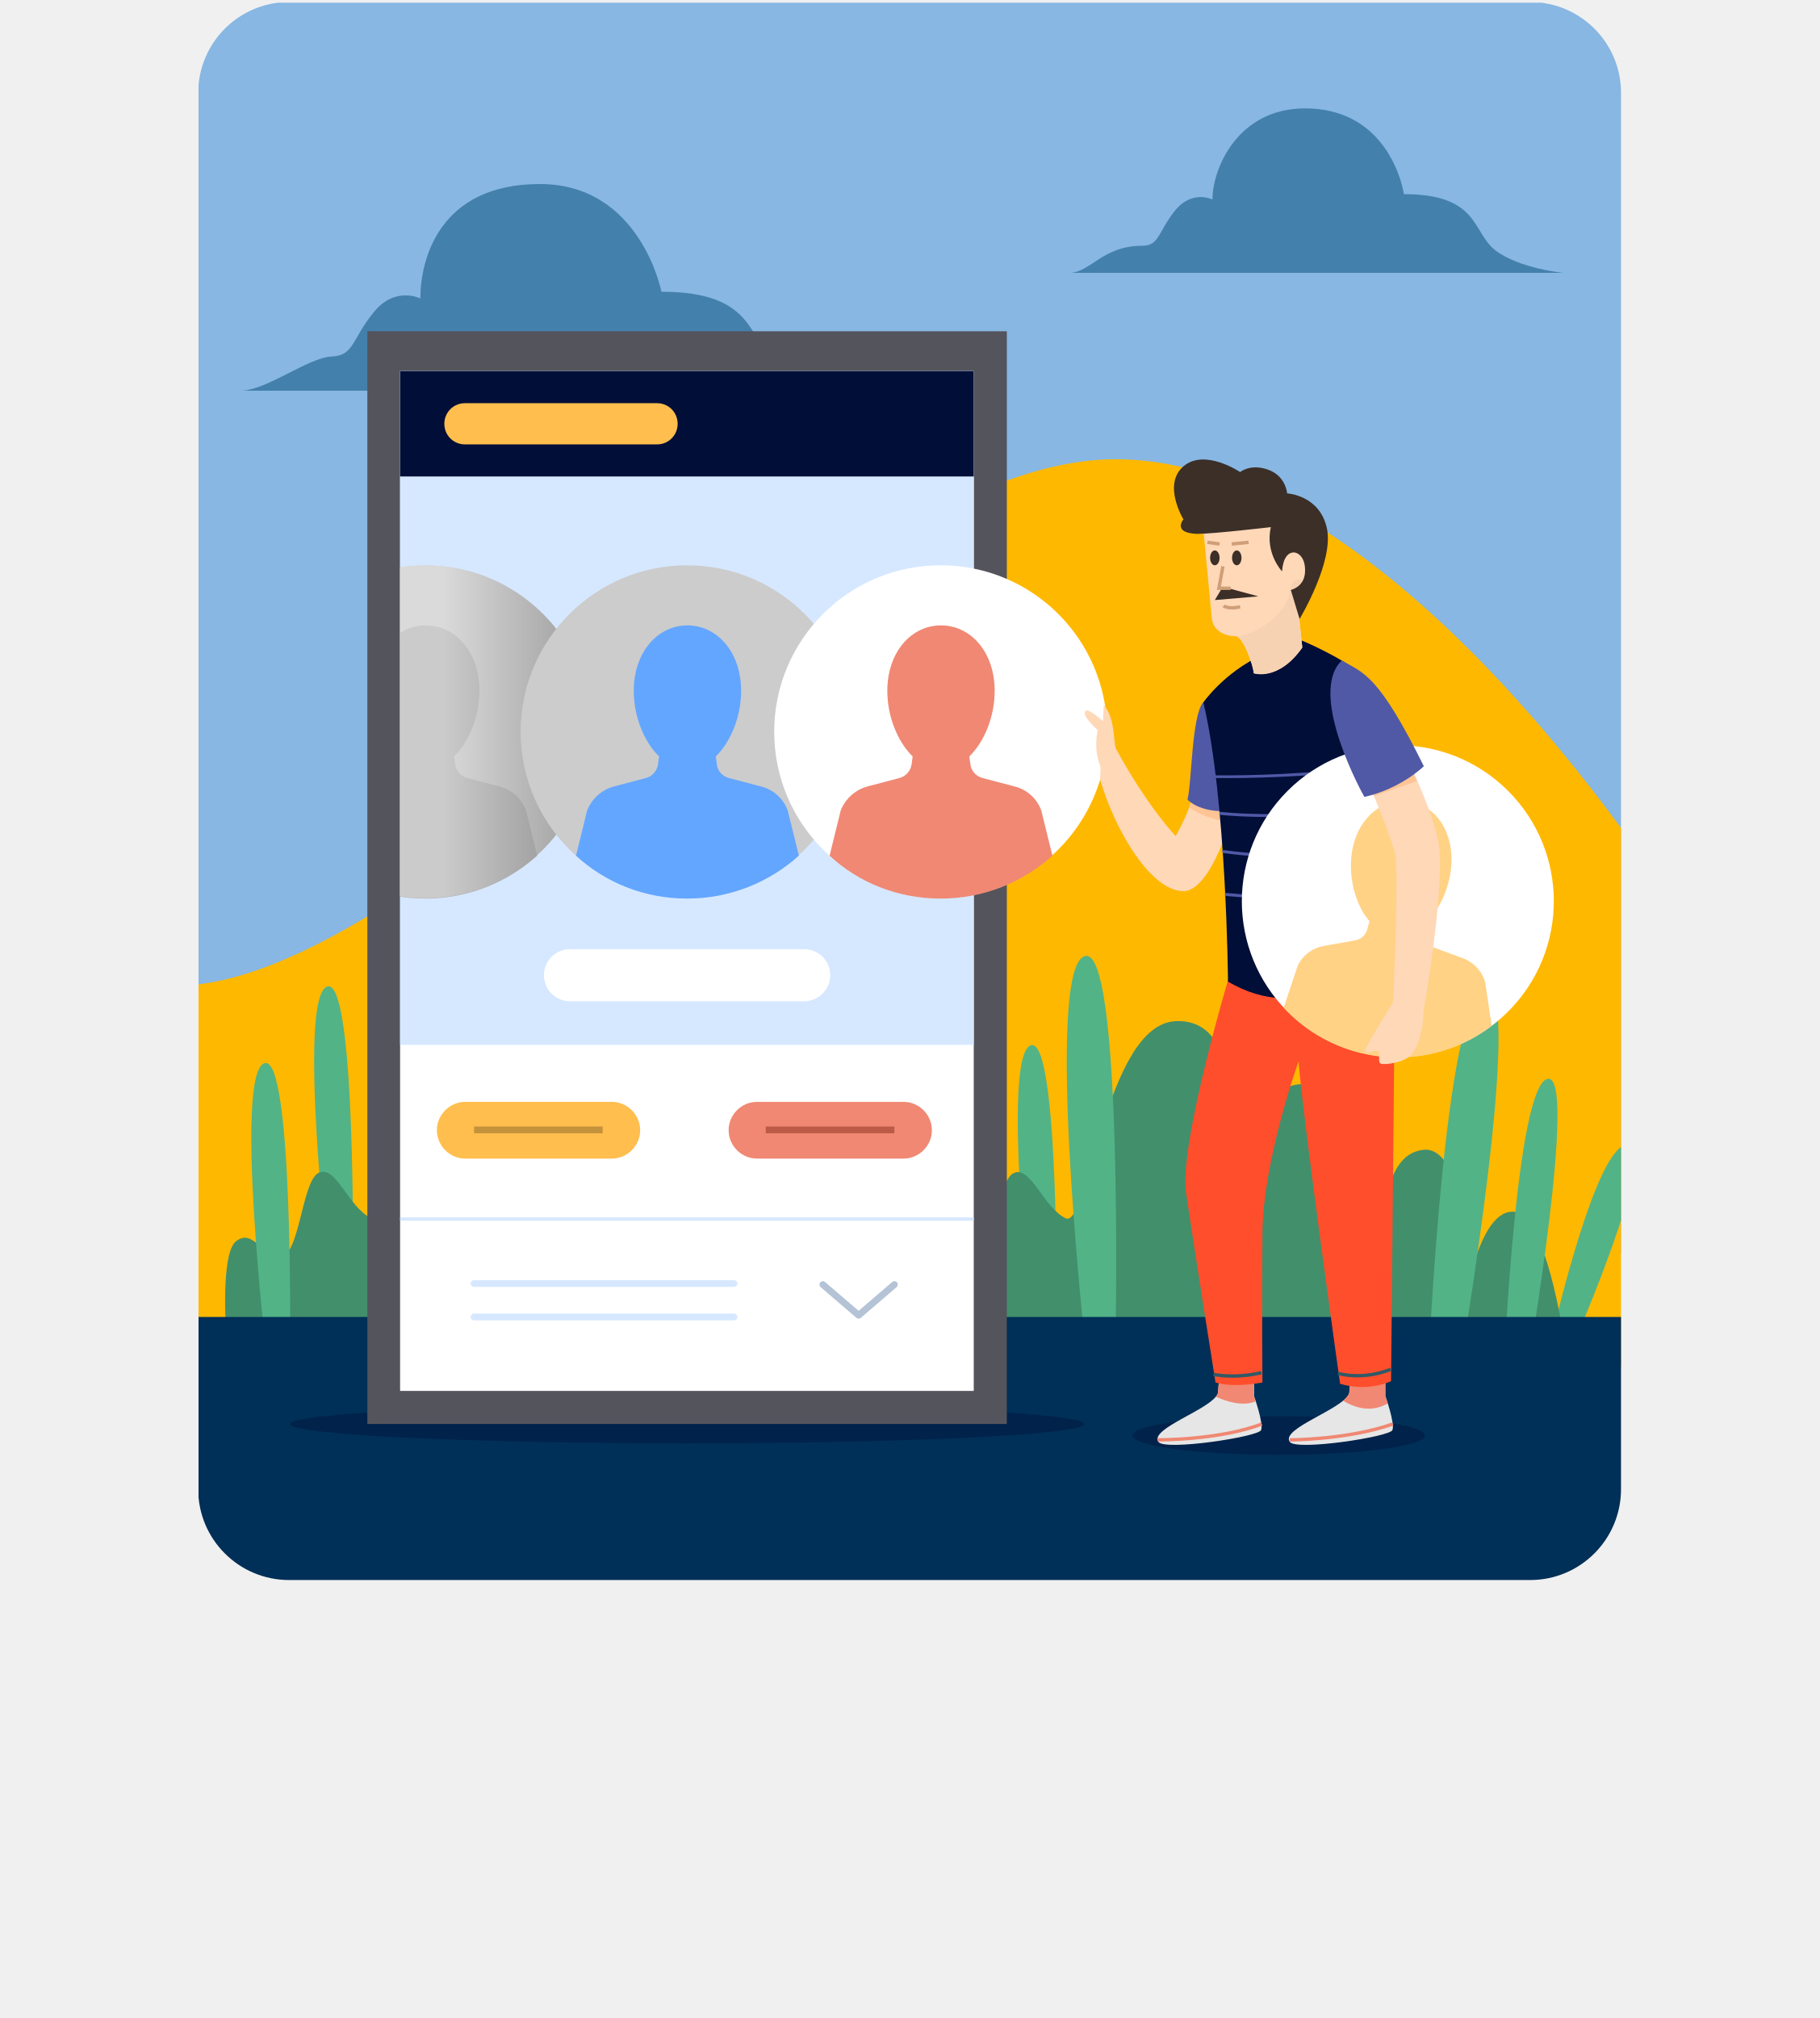
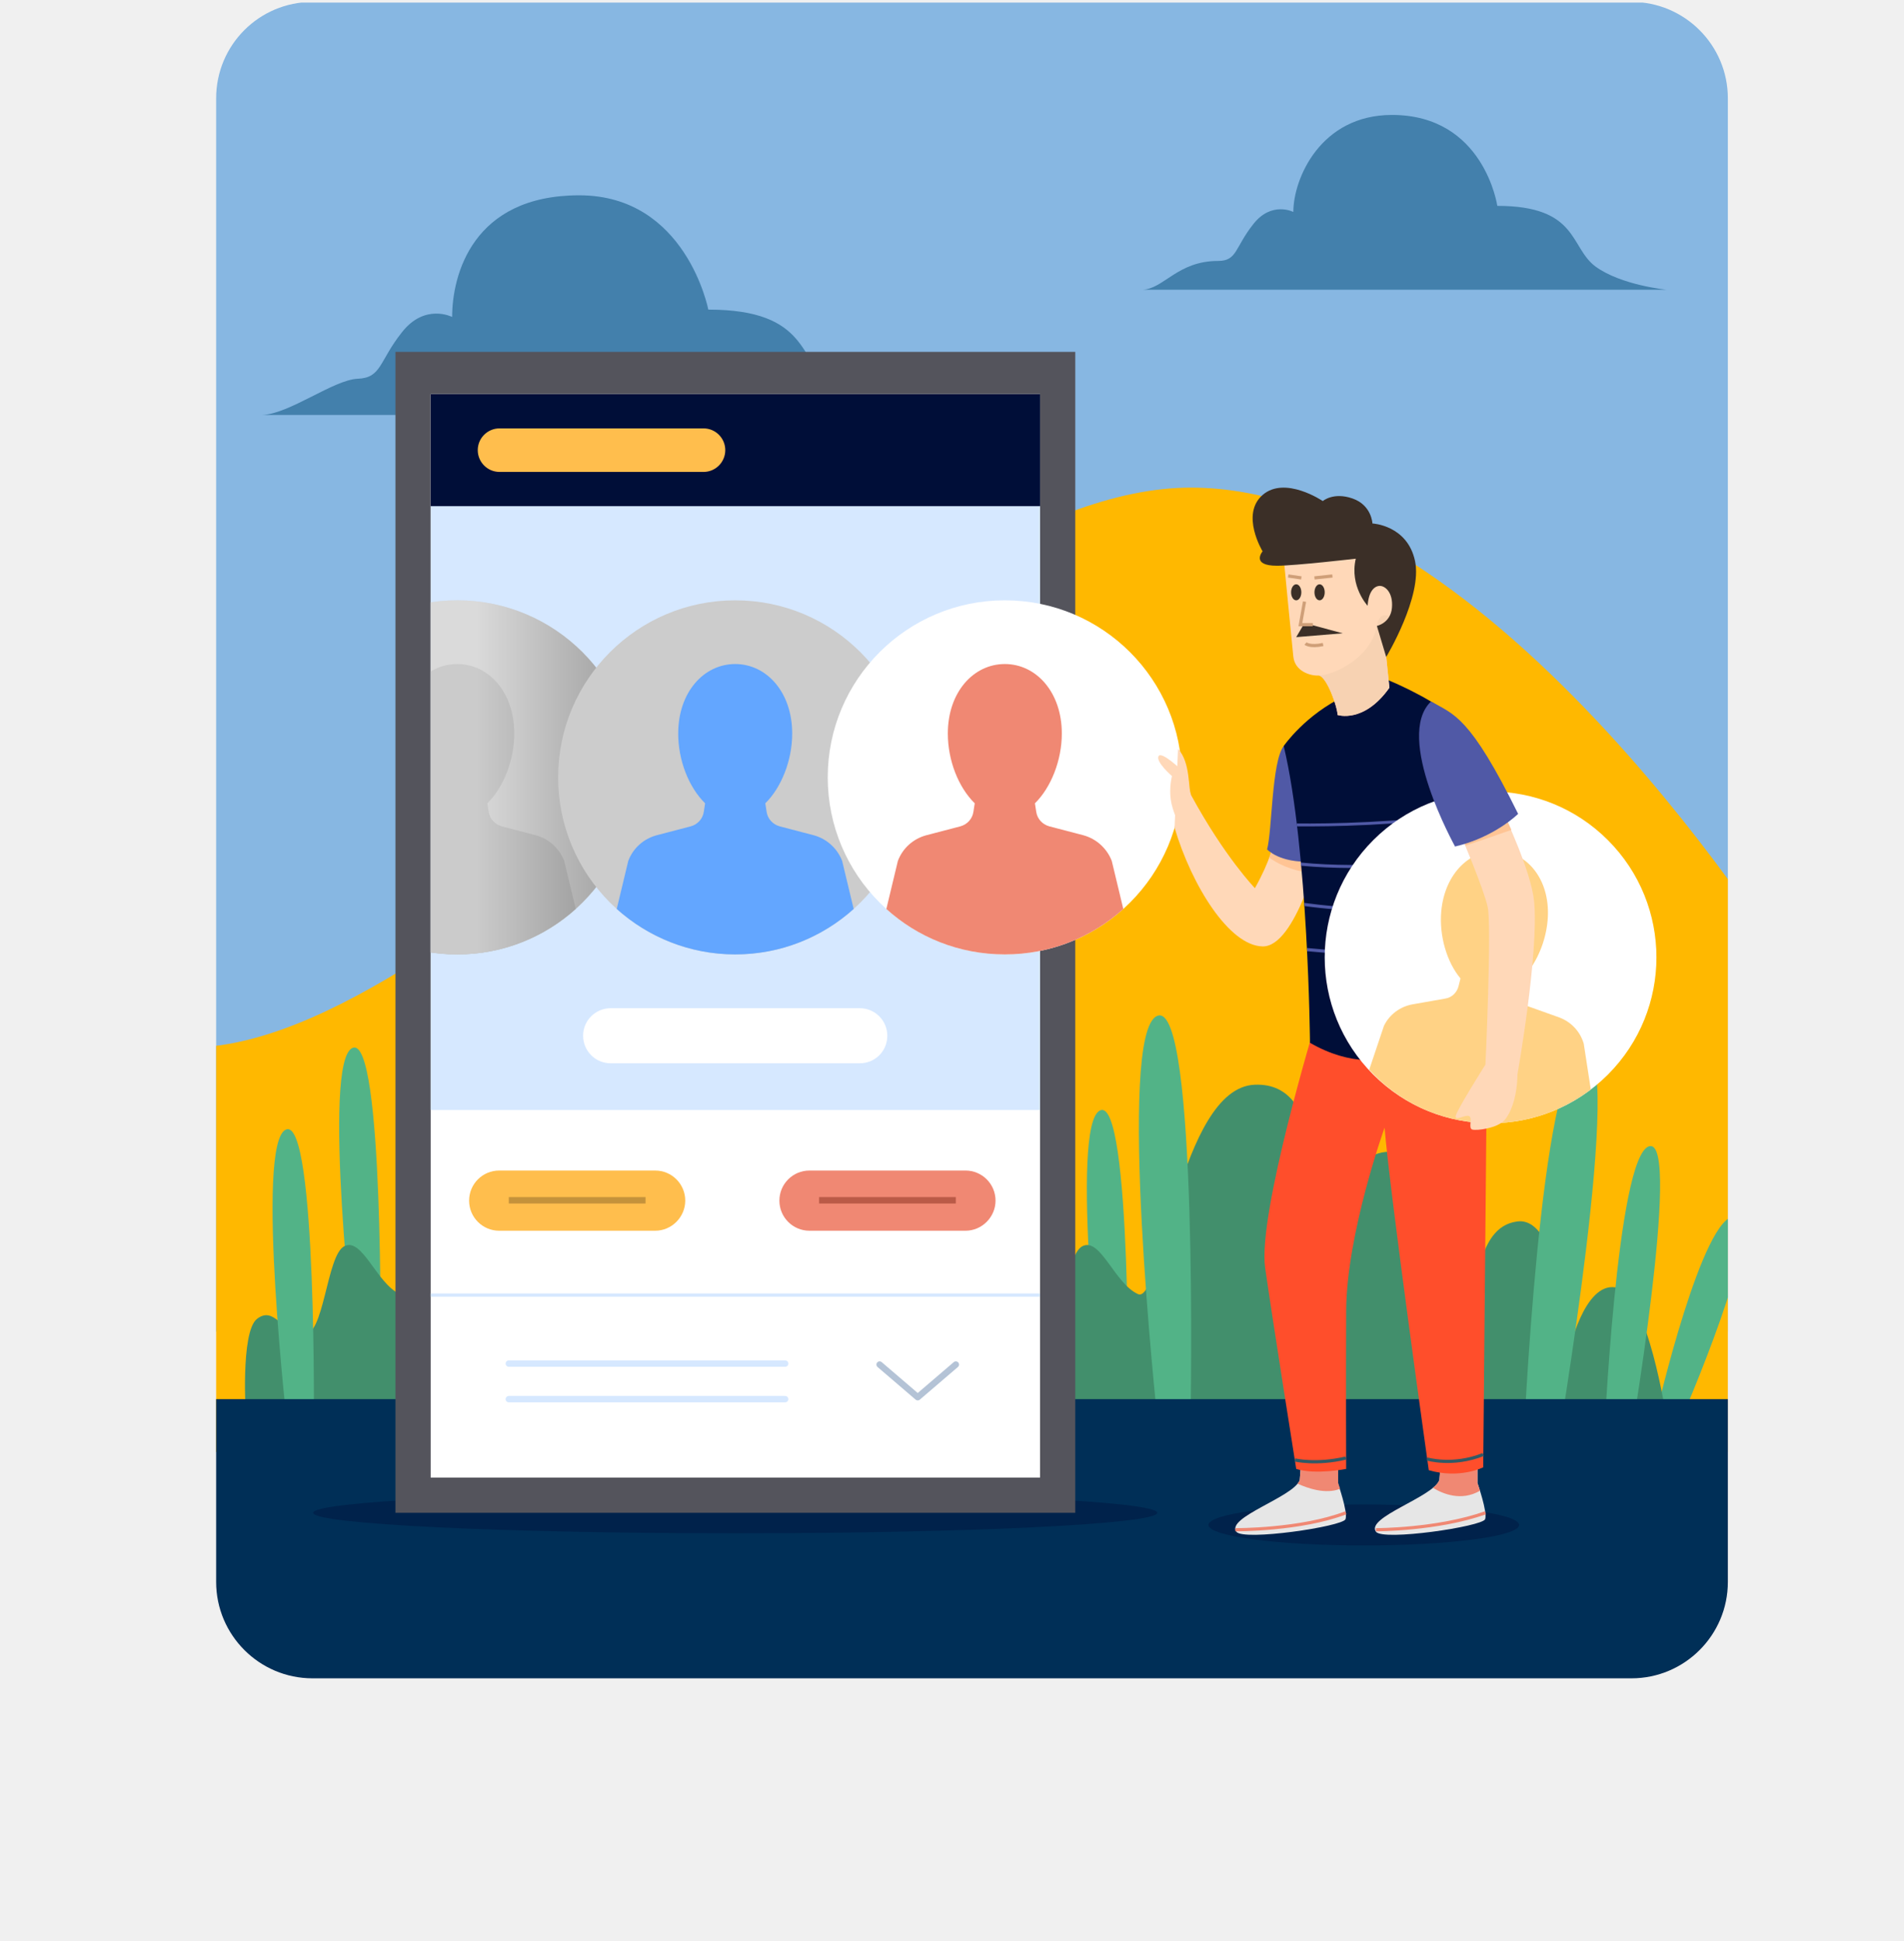
- <svg xmlns="http://www.w3.org/2000/svg" xmlns:xlink="http://www.w3.org/1999/xlink" version="1.1" id="Layer_1" x="0px" y="0px" viewBox="0 0 538.9 597.6" style="enable-background:new 0 0 538.9 597.6;" xml:space="preserve">
+ <svg xmlns="http://www.w3.org/2000/svg" xmlns:xlink="http://www.w3.org/1999/xlink" version="1.1" id="Layer_1" x="0px" y="0px" viewBox="0 0 594.5 606" style="enable-background:new 0 0 594.5 606;" xml:space="preserve">
  <style type="text/css">
- 	.st0{clip-path:url(#SVGID_00000160905473311721913080000011920148943781483164_);}
- 	.st1{clip-path:url(#SVGID_00000118394558814060484990000014866573883430198194_);}
+ 	.st0{clip-path:url(#SVGID_00000155834042784527832530000011209179345230699951_);}
+ 	.st1{clip-path:url(#SVGID_00000101821185401600235250000014915902395461189789_);}
	.st2{fill:#87B7E2;}
	.st3{fill:#FFB800;}
	.st4{fill:#52B387;}
	.st5{fill:#428F6C;}
	.st6{fill:#002F57;}
	.st7{opacity:0.39;fill:#000E38;enable-background:new    ;}
	.st8{fill:#4380AC;}
	.st9{fill:#54545C;}
	.st10{fill:#FFFFFF;}
	.st11{fill:#D6E8FF;}
	.st12{fill:#000E38;}
	.st13{fill:none;stroke:#000E38;stroke-miterlimit:10;}
- 	.st14{clip-path:url(#SVGID_00000127010962076910806180000017368015633509960093_);}
+ 	.st14{clip-path:url(#SVGID_00000119106873251665225590000012007898295118277026_);}
	.st15{fill:#C4C4C4;}
	.st16{fill:#ADADAD;}
- 	.st17{opacity:0.37;fill:url(#SVGID_00000131326268366118837500000012424398193320347541_);enable-background:new    ;}
+ 	.st17{opacity:0.37;fill:url(#SVGID_00000149372167179688637700000002668454203522814087_);enable-background:new    ;}
	.st18{fill:none;}
	.st19{fill:#CCCCCC;}
	.st20{fill:#63A6FF;}
	.st21{fill:#FFBE4D;}
	.st22{fill:none;stroke:#C4923B;stroke-width:2;stroke-miterlimit:10;}
	.st23{fill:#F08873;}
	.st24{fill:none;stroke:#BA5A47;stroke-width:2;stroke-miterlimit:10;}
	.st25{fill:none;stroke:#D6E8FF;stroke-miterlimit:10;}
	.st26{fill:none;stroke:#D6E8FF;stroke-width:2;stroke-linecap:round;stroke-linejoin:round;}
	.st27{fill:none;stroke:#B4C3D6;stroke-width:2;stroke-linecap:round;stroke-linejoin:round;}
	.st28{fill:#FFD8B8;}
	.st29{fill:#E6E6E6;}
	.st30{fill:#FFC494;}
	.st31{fill:#FF4E2B;}
	.st32{fill:#5059A6;}
	.st33{fill:#FFD285;}
	.st34{fill:#3B2F27;}
	.st35{fill:#F7D2B2;}
	.st36{fill:none;stroke:#F08873;stroke-miterlimit:10;}
	.st37{fill:none;stroke:#315A66;stroke-miterlimit:10;}
	.st38{fill:none;stroke:#CF9F78;stroke-miterlimit:10;}
</style>
  <g>
    <g id="Layer_1_00000071530744154391774430000016050987060609667207_">
      <g>
        <defs>
-           <path id="SVGID_1_" d="M85.6,0.6h367.6c14.8,0,26.9,12,26.9,26.9V441c0,14.8-12,26.9-26.9,26.9H85.6c-14.8,0-26.9-12-26.9-26.9      V27.4C58.8,12.6,70.8,0.6,85.6,0.6z" />
+           <path id="SVGID_1_" d="M97.6,0.6h411.9c16.6,0,30.1,13.5,30.1,30.1v463.4c0,16.6-13.5,30.1-30.1,30.1H97.6      c-16.6,0-30.1-13.5-30.1-30.1V30.7C67.5,14.1,80.9,0.6,97.6,0.6z" />
        </defs>
-         <clipPath id="SVGID_00000053534102236646399770000008721458815778792113_">
+         <clipPath id="SVGID_00000173157679538886283020000009858193988138912392_">
          <use xlink:href="#SVGID_1_" style="overflow:visible;" />
        </clipPath>
-         <g style="clip-path:url(#SVGID_00000053534102236646399770000008721458815778792113_);">
+         <g style="clip-path:url(#SVGID_00000173157679538886283020000009858193988138912392_);">
          <g>
            <defs>
-               <rect id="SVGID_00000003086369033274924470000008327878606360724120_" x="58.8" y="0.8" width="421.3" height="467.3" />
+               <rect id="SVGID_00000120527843736991065660000003492294208663317178_" x="67.5" y="0.8" width="472.2" height="523.6" />
            </defs>
-             <clipPath id="SVGID_00000031199239970735648550000003711969225309042586_">
-               <use xlink:href="#SVGID_00000003086369033274924470000008327878606360724120_" style="overflow:visible;" />
+             <clipPath id="SVGID_00000056393728087943794420000008915562028723491510_">
+               <use xlink:href="#SVGID_00000120527843736991065660000003492294208663317178_" style="overflow:visible;" />
            </clipPath>
-             <g style="clip-path:url(#SVGID_00000031199239970735648550000003711969225309042586_);">
-               <rect x="7.3" y="-46.9" class="st2" width="545.3" height="418.1" />
-               <path class="st3" d="M51.2,292C127,292,245.6,136,330.4,136s167.4,135.1,167.4,135.1v133.6H51.2V292L51.2,292z" />
-               <path class="st4" d="M460.2,393.6c0,0,12.8-55.5,21.9-54.5s-15.3,57.1-15.3,57.1L460.2,393.6L460.2,393.6z" />
-               <path class="st4" d="M97.4,377.3c0,0-9.4-81.5-0.6-85.1c8.8-3.6,7.7,85.1,7.7,85.1L97.4,377.3z" />
-               <path class="st4" d="M305.8,394.7c0,0-9.4-81.5-0.6-85.1c8.8-3.6,7.7,85.1,7.7,85.1L305.8,394.7L305.8,394.7z" />
-               <path class="st5" d="M67,395.2h190.2c0,0-5.2-34.8-14.1-36.3C234.2,357.4,230,377,230,377s-1.8-38.1-14.3-36.6        c-12.5,1.5-10.1,22.3-15.8,23c-5.7,0.8-6.3-41.2-18.8-42.4s-14,16.7-19.1,16.4c-5.1-0.3,1.2-36-19.6-35.1        s-25.9,61.3-32.5,58.4c-6.6-3-10.4-15.8-15.5-13.4c-5.1,2.4-5.7,25.6-11.6,24.7c-6-0.9-8-8-12.8-4.5S67,395.2,67,395.2        L67,395.2z" />
-               <path class="st5" d="M272.8,395.2H463c0,0-5.2-34.8-14.1-36.3c-8.9-1.5-13.1,18.2-13.1,18.2s-1.8-38.1-14.3-36.6        c-12.5,1.5-10.1,22.3-15.8,23c-5.7,0.8-6.3-41.2-18.8-42.4c-12.5-1.2-14,16.7-19.1,16.4c-5.1-0.3,1.2-36-19.6-35.1        c-20.8,0.9-25.9,61.3-32.5,58.4c-6.6-3-10.4-15.8-15.5-13.4s-5.7,25.6-11.6,24.7c-6-0.9-8-8-12.8-4.5S272.8,395.2,272.8,395.2        L272.8,395.2z" />
-               <path class="st4" d="M321.1,395.2c0,0-11.6-107.3,0-112c11.6-4.7,9.3,112,9.3,112H321.1z" />
-               <path class="st4" d="M423.1,403.9c0,0,4.7-107.9,16.8-110.8c12.1-2.9-7.6,112.2-7.6,112.2L423.1,403.9z" />
-               <path class="st4" d="M445.5,403.7c0,0,3.6-82,12.8-84.2c9.2-2.2-5.8,85.2-5.8,85.2L445.5,403.7L445.5,403.7z" />
-               <path class="st4" d="M78.8,400c0,0-9.4-81.5-0.6-85.1s7.7,85.1,7.7,85.1L78.8,400z" />
-               <rect x="51.2" y="390" class="st6" width="436.5" height="84.5" />
-               <ellipse class="st7" cx="378.7" cy="425.1" rx="43.3" ry="5.7" />
-               <ellipse class="st7" cx="203.5" cy="421.7" rx="117.6" ry="5.7" />
-               <path class="st8" d="M71.6,115.7h183.6c0,0-16-1.5-25-8.2c-9-6.7-5.9-21.1-34.3-21.1c0,0-6.2-31.9-36-31.9        s-35.4,22.3-35.4,33.9c0,0-7.6-3.9-14,4.3c-6.5,8.1-5.6,12.6-12.4,12.9C91.4,105.9,79.2,115.4,71.6,115.7L71.6,115.7z" />
-               <path class="st8" d="M316.9,80.8H463c0,0-12.7-1.2-19.9-6.5c-7.2-5.3-4.7-16.8-27.3-16.8c0,0-3.6-25.4-29.3-25.4        c-19.9,0-27.4,17.8-27.4,27c0,0-6-3.1-11.2,3.4c-5.1,6.5-4.5,10.3-9.8,10.3C326.7,72.8,323,80.6,316.9,80.8L316.9,80.8z" />
-               <rect x="108.8" y="98.1" class="st9" width="189.4" height="323.6" />
-               <rect x="118.5" y="109.9" class="st10" width="169.9" height="302" />
-               <rect x="118.5" y="109.9" class="st11" width="169.9" height="199.5" />
-               <rect x="118.5" y="109.9" class="st12" width="169.9" height="31.2" />
+             <g style="clip-path:url(#SVGID_00000056393728087943794420000008915562028723491510_);">
+               <rect x="9.8" y="-52.6" class="st2" width="611" height="468.5" />
+               <path class="st3" d="M59,327.2c85,0,217.8-174.9,312.9-174.9s187.6,151.4,187.6,151.4v149.8H59V327.2L59,327.2z" />
+               <path class="st4" d="M517.4,441c0,0,14.4-62.2,24.6-61.1c10.2,1.1-17.2,64-17.2,64L517.4,441L517.4,441z" />
+               <path class="st4" d="M110.8,422.7c0,0-10.5-91.3-0.7-95.4c9.8-4.1,8.7,95.3,8.7,95.3L110.8,422.7z" />
+               <path class="st4" d="M344.3,442.2c0,0-10.5-91.3-0.7-95.4c9.8-4.1,8.7,95.3,8.7,95.3L344.3,442.2L344.3,442.2z" />
+               <path class="st5" d="M76.8,442.8h213.1c0,0-5.8-39-15.8-40.7c-10-1.7-14.7,20.4-14.7,20.4s-2-42.7-16-41s-11.3,24.9-17.7,25.8        c-6.3,0.9-7-46.2-21-47.5c-14-1.3-15.7,18.7-21.4,18.4c-5.7-0.3,1.3-40.4-22-39.4s-29,68.7-36.4,65.4        c-7.3-3.3-11.7-17.7-17.3-15c-5.7,2.7-6.3,28.7-13,27.7c-6.7-1-9-9-14.3-5S76.8,442.8,76.8,442.8L76.8,442.8z" />
+               <path class="st5" d="M307.3,442.8h213.1c0,0-5.8-39-15.8-40.7c-10-1.7-14.7,20.4-14.7,20.4s-2-42.7-16-41        s-11.3,24.9-17.7,25.8c-6.3,0.9-7-46.2-21-47.5c-14-1.3-15.7,18.7-21.4,18.4c-5.7-0.3,1.3-40.4-22-39.4        c-23.4,1-29,68.7-36.4,65.4c-7.3-3.3-11.7-17.7-17.3-15c-5.7,2.7-6.3,28.7-13,27.7c-6.7-1-9-9-14.3-5S307.3,442.8,307.3,442.8        L307.3,442.8z" />
+               <path class="st4" d="M361.4,442.8c0,0-12.9-120.3,0-125.5c12.9-5.3,10.4,125.5,10.4,125.5H361.4z" />
+               <path class="st4" d="M475.7,452.5c0,0,5.2-120.9,18.8-124.1C508.1,325.1,486,454,486,454L475.7,452.5z" />
+               <path class="st4" d="M500.8,452.3c0,0,4-91.8,14.3-94.3c10.3-2.5-6.5,95.5-6.5,95.5L500.8,452.3L500.8,452.3z" />
+               <path class="st4" d="M90,448.2c0,0-10.5-91.3-0.7-95.4c9.8-4.1,8.7,95.3,8.7,95.3L90,448.2z" />
+               <rect x="59" y="437" class="st6" width="489.1" height="94.6" />
+               <ellipse class="st7" cx="425.9" cy="476.3" rx="48.5" ry="6.4" />
+               <ellipse class="st7" cx="229.6" cy="472.5" rx="131.8" ry="6.4" />
+               <path class="st8" d="M81.9,129.6h205.7c0,0-17.9-1.7-28-9.2c-10.1-7.5-6.6-23.7-38.4-23.7c0,0-6.9-35.7-40.3-35.7        s-39.7,25-39.7,38c0,0-8.5-4.4-15.7,4.8c-7.2,9.1-6.3,14.2-13.8,14.5S90.4,129.3,81.9,129.6L81.9,129.6z" />
+               <path class="st8" d="M356.8,90.5h163.7c0,0-14.3-1.4-22.3-7.3c-8-6-5.3-18.9-30.6-18.9c0,0-4.1-28.4-32.9-28.4        c-22.3,0-30.8,19.9-30.8,30.3c0,0-6.8-3.5-12.5,3.8c-5.8,7.3-5,11.5-11,11.5C367.7,81.5,363.5,90.2,356.8,90.5L356.8,90.5z" />
+               <rect x="123.5" y="109.9" class="st9" width="212.3" height="362.6" />
+               <rect x="134.5" y="123.1" class="st10" width="190.3" height="338.4" />
+               <rect x="134.5" y="123.1" class="st11" width="190.3" height="223.6" />
+               <rect x="134.5" y="123.1" class="st12" width="190.3" height="35" />
              <g>
-                 <line class="st13" x1="129.3" y1="130" x2="139" y2="130" />
-                 <line class="st13" x1="129.3" y1="127" x2="139" y2="127" />
-                 <line class="st13" x1="129.3" y1="124" x2="139" y2="124" />
-                 <line class="st13" x1="129.3" y1="121" x2="139" y2="121" />
+                 <line class="st13" x1="146.5" y1="145.6" x2="157.4" y2="145.6" />
+                 <line class="st13" x1="146.5" y1="142.2" x2="157.4" y2="142.2" />
+                 <line class="st13" x1="146.5" y1="138.9" x2="157.4" y2="138.9" />
+                 <line class="st13" x1="146.5" y1="135.5" x2="157.4" y2="135.5" />
              </g>
              <g>
                <defs>
-                   <rect id="SVGID_00000105420978587335176190000001708207409832671662_" x="118.5" y="120.5" width="169.9" height="188.9" />
+                   <rect id="SVGID_00000060017722549340914400000013687074724842906007_" x="134.5" y="135" width="190.3" height="211.7" />
                </defs>
-                 <clipPath id="SVGID_00000111887410498739230730000008171766526479521959_">
-                   <use xlink:href="#SVGID_00000105420978587335176190000001708207409832671662_" style="overflow:visible;" />
+                 <clipPath id="SVGID_00000166650119861774207710000011596226157798666664_">
+                   <use xlink:href="#SVGID_00000060017722549340914400000013687074724842906007_" style="overflow:visible;" />
                </clipPath>
-                 <g style="clip-path:url(#SVGID_00000111887410498739230730000008171766526479521959_);">
+                 <g style="clip-path:url(#SVGID_00000166650119861774207710000011596226157798666664_);">
                  <g>
                    <g>
-                       <circle class="st15" cx="126" cy="216.7" r="49.3" />
-                       <path class="st16" d="M126,266.1c12.7,0,24.3-4.8,33.1-12.7l-3.3-13.4c-1.3-3.5-4.2-6.2-7.9-7.1l-9.5-2.5            c-1.9-0.5-3.4-2.1-3.6-4.1l-0.3-2.3c4.5-4.4,7.5-11.9,7.5-19.4c0-11.5-7.1-19.4-15.9-19.4s-15.9,7.9-15.9,19.4            c0,7.5,3,15,7.5,19.4l-0.3,2.3c-0.3,2-1.7,3.6-3.6,4.1l-9.5,2.5c-3.6,1-6.5,3.6-7.9,7.1l-3.3,13.4            C101.7,261.3,113.3,266.1,126,266.1L126,266.1z" />
+                       <circle class="st15" cx="142.8" cy="242.8" r="55.3" />
+                       <path class="st16" d="M142.8,298.1c14.3,0,27.2-5.4,37-14.2l-3.6-15c-1.5-3.9-4.8-6.9-8.8-8l-10.7-2.8            c-2.2-0.6-3.8-2.4-4.1-4.6l-0.4-2.6c5-4.9,8.4-13.4,8.4-21.8c0-12.9-8-21.7-17.8-21.7s-17.8,8.8-17.8,21.7            c0,8.4,3.3,16.8,8.4,21.8l-0.4,2.6c-0.3,2.2-1.9,4-4.1,4.6l-10.7,2.8c-4,1.1-7.3,4-8.8,8l-3.6,15            C115.6,292.7,128.5,298.1,142.8,298.1L142.8,298.1z" />
                    </g>
-                     <linearGradient id="SVGID_00000145050861558832711840000000429338660894148526_" gradientUnits="userSpaceOnUse" x1="92.231" y1="17035.379" x2="197.287" y2="17035.379" gradientTransform="matrix(1 0 0 1 0 -16818.641)">
+                     <linearGradient id="SVGID_00000134216650415835366270000013571202354589914240_" gradientUnits="userSpaceOnUse" x1="104.972" y1="17061.447" x2="222.697" y2="17061.447" gradientTransform="matrix(1 0 0 1 0 -16818.641)">
                      <stop offset="0.37" style="stop-color:#FFFFFF" />
                      <stop offset="1" style="stop-color:#000000" />
                    </linearGradient>
-                     <circle style="opacity:0.37;fill:url(#SVGID_00000145050861558832711840000000429338660894148526_);enable-background:new    ;" cx="126" cy="216.7" r="49.3" />
-                     <path class="st18" d="M160.3,181.3c-7.9,9.7-12.7,22-12.7,35.5s4.8,25.8,12.7,35.5c9.3-9,15.1-21.5,15.1-35.5           S169.5,190.2,160.3,181.3z" />
+                     <circle style="opacity:0.37;fill:url(#SVGID_00000134216650415835366270000013571202354589914240_);enable-background:new    ;" cx="142.8" cy="242.8" r="55.3" />
+                     <path class="st18" d="M181.2,203.1c-8.9,10.8-14.2,24.7-14.2,39.7s5.3,28.9,14.2,39.7c10.4-10.1,16.9-24.1,16.9-39.7           S191.6,213.1,181.2,203.1z" />
                  </g>
                </g>
              </g>
              <g>
                <g>
-                   <circle class="st19" cx="203.5" cy="216.7" r="49.3" />
-                   <path class="st20" d="M203.5,266.1c12.7,0,24.3-4.8,33.1-12.7l-3.3-13.4c-1.3-3.5-4.2-6.2-7.9-7.1l-9.5-2.5          c-1.9-0.5-3.4-2.1-3.6-4.1l-0.3-2.3c4.5-4.4,7.5-11.9,7.5-19.4c0-11.5-7.1-19.4-15.9-19.4c-8.8,0-15.9,7.9-15.9,19.4          c0,7.5,3,15,7.5,19.4l-0.3,2.3c-0.3,2-1.7,3.6-3.6,4.1l-9.5,2.5c-3.6,1-6.5,3.6-7.9,7.1l-3.3,13.4          C179.2,261.3,190.7,266.1,203.5,266.1L203.5,266.1z" />
+                   <circle class="st19" cx="229.6" cy="242.8" r="55.3" />
+                   <path class="st20" d="M229.6,298.1c14.3,0,27.2-5.4,37-14.2l-3.6-15c-1.5-3.9-4.8-6.9-8.8-8l-10.7-2.8          c-2.2-0.6-3.8-2.4-4.1-4.6l-0.4-2.6c5-4.9,8.4-13.4,8.4-21.8c0-12.9-8-21.7-17.8-21.7s-17.8,8.8-17.8,21.7          c0,8.4,3.3,16.8,8.4,21.8l-0.4,2.6c-0.3,2.2-1.9,4-4.1,4.6l-10.7,2.8c-4,1.1-7.3,4-8.8,8l-3.6,15          C202.4,292.7,215.4,298.1,229.6,298.1L229.6,298.1z" />
                </g>
-                 <path class="st18" d="M235.4,179.2c-8.8,10.1-14.1,23.2-14.1,37.6s5.3,27.5,14.1,37.6c10.6-9,17.4-22.5,17.4-37.6         S246.1,188.2,235.4,179.2z" />
+                 <path class="st18" d="M265.5,200.7c-9.8,11.3-15.8,26-15.8,42.1s6,30.8,15.8,42.1c11.9-10.1,19.5-25.2,19.5-42.1         S277.4,210.9,265.5,200.7z" />
              </g>
-               <path class="st10" d="M238.2,296.5h-69.4c-4.3,0-7.7-3.5-7.7-7.7l0,0c0-4.3,3.5-7.7,7.7-7.7h69.4c4.3,0,7.7,3.5,7.7,7.7l0,0        C245.9,293,242.4,296.5,238.2,296.5z" />
+               <path class="st10" d="M268.5,332.1h-77.8c-4.8,0-8.6-3.9-8.6-8.6l0,0c0-4.8,3.9-8.6,8.6-8.6h77.8c4.8,0,8.6,3.9,8.6,8.6l0,0        C277.1,328.3,273.3,332.1,268.5,332.1z" />
              <g>
                <g>
-                   <path class="st21" d="M181.2,343.1h-43.4c-4.6,0-8.4-3.8-8.4-8.4l0,0c0-4.6,3.8-8.4,8.4-8.4h43.4c4.6,0,8.4,3.8,8.4,8.4l0,0          C189.6,339.3,185.8,343.1,181.2,343.1z" />
-                   <line class="st22" x1="140.4" y1="334.6" x2="178.5" y2="334.6" />
+                   <path class="st21" d="M204.6,384.4h-48.7c-5.2,0-9.4-4.2-9.4-9.4l0,0c0-5.2,4.2-9.4,9.4-9.4h48.7c5.2,0,9.4,4.2,9.4,9.4l0,0          C214,380.1,209.8,384.4,204.6,384.4z" />
+                   <line class="st22" x1="158.9" y1="374.9" x2="201.6" y2="374.9" />
                </g>
                <g>
-                   <path class="st23" d="M267.6,343.1h-43.4c-4.6,0-8.4-3.8-8.4-8.4l0,0c0-4.6,3.8-8.4,8.4-8.4h43.4c4.6,0,8.4,3.8,8.4,8.4l0,0          C276,339.3,272.2,343.1,267.6,343.1z" />
-                   <line class="st24" x1="226.8" y1="334.6" x2="264.9" y2="334.6" />
+                   <path class="st23" d="M301.5,384.4h-48.7c-5.2,0-9.4-4.2-9.4-9.4l0,0c0-5.2,4.2-9.4,9.4-9.4h48.7c5.2,0,9.4,4.2,9.4,9.4l0,0          C310.9,380.1,306.7,384.4,301.5,384.4z" />
+                   <line class="st24" x1="255.8" y1="374.9" x2="298.5" y2="374.9" />
                </g>
              </g>
-               <line class="st25" x1="118.5" y1="361" x2="288.4" y2="361" />
+               <line class="st25" x1="134.5" y1="404.5" x2="324.8" y2="404.5" />
              <g>
-                 <line class="st26" x1="140.4" y1="380.1" x2="217.4" y2="380.1" />
-                 <line class="st26" x1="140.4" y1="390" x2="217.4" y2="390" />
-                 <polyline class="st27" points="264.9,380.4 254.3,389.5 243.7,380.4        " />
+                 <line class="st26" x1="158.9" y1="425.9" x2="245.2" y2="425.9" />
+                 <line class="st26" x1="158.9" y1="437" x2="245.2" y2="437" />
+                 <polyline class="st27" points="298.5,426.2 286.6,436.4 274.7,426.2        " />
              </g>
-               <path class="st21" d="M194.6,131.6h-56.9c-3.4,0-6.1-2.7-6.1-6.1l0,0c0-3.4,2.7-6.1,6.1-6.1h56.9c3.4,0,6.1,2.7,6.1,6.1l0,0        C200.7,128.9,198,131.6,194.6,131.6z" />
+               <path class="st21" d="M219.7,147.4h-63.7c-3.8,0-6.8-3.1-6.8-6.8l0,0c0-3.8,3.1-6.8,6.8-6.8h63.7c3.8,0,6.8,3.1,6.8,6.8l0,0        C226.5,144.3,223.5,147.4,219.7,147.4z" />
              <g>
-                 <circle class="st10" cx="278.6" cy="216.7" r="49.3" />
-                 <path class="st23" d="M278.6,266.1c12.7,0,24.3-4.8,33.1-12.7l-3.3-13.4c-1.3-3.5-4.2-6.2-7.9-7.1l-9.5-2.5         c-1.9-0.5-3.4-2.1-3.6-4.1l-0.3-2.3c4.5-4.4,7.5-11.9,7.5-19.4c0-11.5-7.1-19.4-15.9-19.4s-15.9,7.9-15.9,19.4         c0,7.5,3,15,7.5,19.4l-0.3,2.3c-0.3,2-1.7,3.6-3.6,4.1l-9.5,2.5c-3.6,1-6.5,3.6-7.9,7.1l-3.3,13.4         C254.2,261.3,265.8,266.1,278.6,266.1z" />
+                 <circle class="st10" cx="313.8" cy="242.8" r="55.3" />
+                 <path class="st23" d="M313.8,298.1c14.3,0,27.2-5.4,37-14.2l-3.6-15c-1.5-3.9-4.8-6.9-8.8-8l-10.7-2.8         c-2.2-0.6-3.8-2.4-4.1-4.6l-0.4-2.6c5-4.9,8.4-13.4,8.4-21.8c0-12.9-8-21.7-17.8-21.7c-9.8,0-17.8,8.8-17.8,21.7         c0,8.4,3.3,16.8,8.4,21.8l-0.4,2.6c-0.3,2.2-1.9,4-4.1,4.6l-10.7,2.8c-4,1.1-7.3,4-8.8,8l-3.6,15         C286.5,292.7,299.5,298.1,313.8,298.1z" />
              </g>
-               <path class="st28" d="M327.2,229.8c0,0-2-3.6-2.4-7.1c-0.4-3.5,0.3-6.5,0.3-6.5s-4.6-4-3.7-5.5c0.8-1.6,6.7,4.2,6.7,4.2        l2.2,6.5L327.2,229.8L327.2,229.8z" />
+               <path class="st28" d="M368.3,257.5c0,0-2.2-4-2.7-7.9c-0.5-3.9,0.4-7.2,0.4-7.2s-5.1-4.4-4.2-6.2s7.6,4.7,7.6,4.7l2.5,7.3        L368.3,257.5L368.3,257.5z" />
              <g>
-                 <path class="st29" d="M371.4,407v6.4c0,0,2.9,8.1,2.1,10.1s-28.5,6.2-30.4,3.5c-2.8-4,15.9-9.7,17.6-14.4l0.5-5.6L371.4,407         L371.4,407z" />
-                 <path class="st29" d="M410.3,407v6.4c0,0,2.9,8.1,2.1,10.1s-28.5,6.2-30.4,3.5c-2.8-4,15.9-9.7,17.6-14.4l0.5-5.6L410.3,407         L410.3,407z" />
-                 <path class="st23" d="M361.2,407l-0.5,5.6c-0.1,0.3-0.3,0.7-0.6,1c3,1.4,7.9,3,11.8,1.4c-0.3-1-0.6-1.7-0.6-1.7V407         L361.2,407L361.2,407z" />
-                 <path class="st23" d="M400.1,407l-0.5,5.6c-0.3,0.7-0.9,1.4-1.8,2.2c2.8,1.7,7.9,3.9,13.2,0.8c-0.4-1.3-0.7-2.1-0.7-2.1V407         L400.1,407L400.1,407z" />
-                 <path class="st28" d="M326.9,208.8c3.5,3.8,2.8,11.3,3.6,12.9c9.4,17.3,17.7,25.9,17.7,25.9c4.5-8,5.2-12.5,5.2-12.5l13,1.3         c0,0-6.8,27.6-16,27.5s-19.8-16.9-24.6-33.1L326.9,208.8L326.9,208.8z" />
-                 <path class="st30" d="M352.3,239.1c1.9,1.4,6,3.7,12.1,4.3c1.3-4,2.1-7,2.1-7l-13-1.3C353.5,235.2,353.2,236.5,352.3,239.1z" />
-                 <path class="st31" d="M365.3,285l47.9-1.9l-1.2,125.9c0,0-6.5,3.3-15.1,0.8c0,0-10.9-77.5-12.3-95.5c0,0-10.6,29.5-10.7,51.1         c-0.2,21.6,0,44,0,44s-8.5,1.7-13.9,0c0,0-6.5-41-8.7-56C349,338.5,365.2,285,365.3,285L365.3,285z" />
-                 <path class="st18" d="M362.7,293.9c6.1,3.8,24.7,13.7,50.2,13.2l0.2-24l-47.9,1.9C365.3,285,364.2,288.5,362.7,293.9         L362.7,293.9z" />
-                 <path class="st32" d="M356.3,208c-3.4,4.3-3.3,23.8-4.6,28.8c0,0,3.5,3.9,12.2,3.4c0,0-1.9-17.9-3.5-24         C358.9,210.2,356.3,208,356.3,208L356.3,208z" />
-                 <path class="st18" d="M366.5,236.4l-3-0.3c-0.7-5.7-1.9-15.7-3-19.9c-1.6-6.1-4.2-8.2-4.2-8.2l2.7,48.2         C363.6,248.1,366.5,236.4,366.5,236.4z" />
-                 <path class="st12" d="M385.6,189.7c0,0,10.7,4.4,17.7,9.9c6.9,5.6,10.7,84.6,10.7,84.6c-11.7,2.7-27.8,19.6-50.3,6.5         c0,0-0.4-53.8-7.3-82.7c0,0,6.1-8.8,17.3-14C382,190,385.6,189.7,385.6,189.7L385.6,189.7z" />
+                 <path class="st29" d="M417.8,456v7.2c0,0,3.2,9.1,2.4,11.3c-0.9,2.3-32,6.9-34.1,3.9c-3.2-4.5,17.8-10.8,19.8-16.1l0.5-6.3         L417.8,456L417.8,456z" />
+                 <path class="st29" d="M461.4,456v7.2c0,0,3.2,9.1,2.4,11.3c-0.9,2.3-32,6.9-34.1,3.9c-3.2-4.5,17.8-10.8,19.8-16.1l0.5-6.3         L461.4,456L461.4,456z" />
+                 <path class="st23" d="M406.4,456l-0.5,6.3c-0.1,0.4-0.4,0.8-0.7,1.1c3.3,1.5,8.9,3.4,13.3,1.6c-0.4-1.1-0.6-1.9-0.6-1.9V456         L406.4,456L406.4,456z" />
+                 <path class="st23" d="M450,456l-0.5,6.3c-0.3,0.8-1,1.6-2,2.4c3.1,1.9,8.9,4.3,14.7,0.9c-0.4-1.4-0.8-2.4-0.8-2.4V456         L450,456L450,456z" />
+                 <path class="st28" d="M367.9,233.9c4,4.3,3.1,12.7,4.1,14.5c10.5,19.3,19.9,29,19.9,29c5-8.9,5.8-14,5.8-14l14.6,1.4         c0,0-7.6,31-18,30.8s-22.1-18.9-27.5-37.1L367.9,233.9L367.9,233.9z" />
+                 <path class="st30" d="M396.4,267.9c2.1,1.5,6.7,4.2,13.6,4.8c1.5-4.5,2.3-7.8,2.3-7.8l-14.6-1.4         C397.7,263.4,397.5,265,396.4,267.9z" />
+                 <path class="st31" d="M410.9,319.3l53.6-2.1l-1.3,141.1c0,0-7.3,3.7-17,0.9c0,0-12.2-86.8-13.8-107c0,0-11.9,33.1-12,57.3         s0,49.3,0,49.3s-9.6,1.9-15.6,0c0,0-7.3-46-9.7-62.8S410.9,319.3,410.9,319.3L410.9,319.3z" />
+                 <path class="st18" d="M408,329.3c6.9,4.2,27.7,15.3,56.3,14.8l0.3-26.8l-53.6,2.1C410.9,319.3,409.7,323.2,408,329.3         L408,329.3z" />
+                 <path class="st32" d="M400.9,233c-3.8,4.9-3.6,26.6-5.2,32.3c0,0,3.9,4.3,13.7,3.8c0,0-2.1-20.1-3.9-26.9         C403.8,235.4,400.9,233,400.9,233L400.9,233z" />
+                 <path class="st18" d="M412.3,264.9l-3.3-0.3c-0.7-6.3-2.1-17.6-3.4-22.3c-1.8-6.8-4.7-9.2-4.7-9.2l3.1,54.1         C409.1,278,412.3,264.9,412.3,264.9z" />
+                 <path class="st12" d="M433.7,212.5c0,0,12,4.9,19.8,11.1s12,94.8,12,94.8c-13.1,3-31.1,21.9-56.4,7.3c0,0-0.5-60.3-8.2-92.7         c0,0,6.8-9.9,19.3-15.7C429.7,212.9,433.7,212.5,433.7,212.5L433.7,212.5z" />
                <g>
-                   <path class="st32" d="M410.8,239.3c0-0.3-0.1-0.6-0.1-0.8c-11.6,1.6-31.6,3.7-49.6,1.9c0,0.3,0.1,0.6,0.1,0.9          C379.2,243,399.2,241,410.8,239.3z" />
-                   <path class="st32" d="M359.9,229.6c0,0.3,0.1,0.6,0.1,0.8c9,0.1,28.1-0.1,49.5-3.1c0-0.3-0.1-0.6-0.1-0.8          C388,229.4,368.9,229.7,359.9,229.6L359.9,229.6z" />
-                   <path class="st32" d="M411.8,250.8c0-0.3,0-0.6-0.1-0.9c-19.5,4.9-40.1,3.1-49.7,1.8c0,0.3,0,0.6,0.1,0.9          C371.9,253.9,392.3,255.6,411.8,250.8L411.8,250.8z" />
-                   <path class="st32" d="M412.7,262.5c0-0.3,0-0.6-0.1-0.8c-9.6,2.3-26.7,5-49.8,2.7c0,0.3,0,0.6,0,0.9          c6.3,0.6,12.2,0.9,17.6,0.9C394.7,266,405.6,264.2,412.7,262.5L412.7,262.5z" />
+                   <path class="st32" d="M461.9,268.1c0-0.3-0.1-0.6-0.1-0.9c-13,1.8-35.4,4.2-55.6,2.2c0,0.3,0.1,0.6,0.1,1          C426.6,272.3,448.9,270,461.9,268.1z" />
+                   <path class="st32" d="M405,257.2c0,0.3,0.1,0.6,0.1,0.9c10.1,0.1,31.5-0.2,55.4-3.5c0-0.3-0.1-0.6-0.1-0.9          C436.4,257,415,257.3,405,257.2L405,257.2z" />
+                   <path class="st32" d="M463.1,281c0-0.3,0-0.6-0.1-1c-21.8,5.5-44.9,3.5-55.7,2c0,0.3,0,0.6,0.1,1          C418.3,284.5,441.3,286.4,463.1,281L463.1,281z" />
+                   <path class="st32" d="M464.1,294c0-0.3,0-0.6-0.1-0.9c-10.8,2.6-29.9,5.6-55.8,3c0,0.3,0,0.6,0,1c7.1,0.7,13.7,1,19.8,1          C443.9,298,456.2,296,464.1,294L464.1,294z" />
                </g>
                <g>
-                   <ellipse transform="matrix(0.7071 -0.7071 0.7071 0.7071 -67.467 370.9005)" class="st10" cx="414" cy="266.9" rx="46.2" ry="46.2" />
-                   <path class="st33" d="M409.9,313c11.9,1,23.1-2.5,31.9-9.2l-1.9-12.8c-0.9-3.4-3.5-6.1-6.8-7.3l-8.7-3.2          c-1.8-0.6-3-2.3-3.1-4.1l-0.1-2.2c4.6-3.7,8-10.5,8.6-17.5c0.9-10.8-5-18.7-13.2-19.4c-8.2-0.7-15.5,6.1-16.4,16.8          c-0.6,7,1.6,14.3,5.4,18.7L405,275c-0.4,1.8-1.9,3.2-3.7,3.5l-9.1,1.6c-3.5,0.6-6.4,2.8-7.9,6l-4.1,12.3          C387.6,306.5,398.1,311.9,409.9,313L409.9,313z" />
+                   <ellipse transform="matrix(0.7071 -0.7071 0.7071 0.7071 -75.0803 416.753)" class="st10" cx="465.5" cy="299" rx="51.8" ry="51.8" />
+                   <path class="st33" d="M461,350.6c13.3,1.2,25.9-2.8,35.8-10.3l-2.2-14.3c-1.1-3.8-3.9-6.8-7.6-8.2l-9.8-3.5          c-2-0.7-3.3-2.5-3.4-4.6l-0.1-2.5c5.1-4.2,8.9-11.8,9.6-19.6c1.1-12.1-5.7-21-14.8-21.8s-17.3,6.8-18.4,18.8          c-0.7,7.8,1.8,16,6,21l-0.6,2.4c-0.5,2-2.1,3.6-4.2,3.9l-10.2,1.8c-3.9,0.7-7.2,3.2-8.9,6.7l-4.6,13.7          C436,343.4,447.7,349.5,461,350.6L461,350.6z" />
                </g>
-                 <path class="st18" d="M395,224.7c3.2,5.8,13.8,25,14.6,29.5c1,5.3,1.4,46.9,1.4,46.9h6.3c0,0,3.9-40.7,3.2-49.2         c-0.5-6-8.5-22.1-13.1-30.9C403.1,221.7,398.9,223,395,224.7L395,224.7z" />
-                 <path class="st28" d="M405.7,232.8c0,0,6.3,14.8,7.5,20.1c1.2,5.3-0.6,43.9-0.6,43.9s-8.1,12.9-8.3,14.4s2.8-0.5,3.8,0         c1,0.5-0.3,3.4,0.9,3.8c1.2,0.4,7-0.3,9-2.7c2-2.4,3.5-6.9,3.6-12.8c0,0,6-33.6,4.7-48.1c-0.8-8.5-8.4-24.3-8.4-24.3         L405.7,232.8L405.7,232.8z" />
-                 <path class="st30" d="M417.8,227.1l-12.1,5.7c0,0,0.5,1.1,1.2,2.9c2-0.7,7.5-2.5,12.8-4.4         C418.6,228.8,417.8,227.1,417.8,227.1L417.8,227.1z" />
-                 <path class="st28" d="M356.3,155.7c0,0,2.2,23.3,2.6,27.4s4.7,5.4,7,5.3c2.3-0.1,5.4,9.1,5.4,11c0,0,7.3,2.5,14.4-7.6         l-0.9-8.6c0,0,5.7-13.4,4.4-20.2s-7-13.6-15.4-14.1C365.5,148.3,356.3,155.7,356.3,155.7L356.3,155.7z" />
-                 <polygon class="st34" points="363.8,174.2 372.7,176.6 359.8,177.7 361.9,174.2        " />
-                 <path class="st35" d="M371.3,199.3c0,0,7.3,2.5,14.4-7.6l-0.9-8.6c0,0,1.9-4.5,3.3-9.6c-2.6-2.3-5.1-3.2-5.9,1         c-1.5,8.7-11.5,13.7-16,14C368.5,189.1,371.4,197.6,371.3,199.3L371.3,199.3z" />
-                 <path class="st34" d="M350.5,153.8c0,0-6.3-10.3,0-15.7c6.3-5.4,16.8,1.7,16.8,1.7s3-2.6,8.3-0.7c5.3,1.9,5.6,7,5.6,7         s9.7,0.5,11.8,10.4c2.1,9.9-8.1,26.8-8.1,26.8l-2.6-8.6c0,0,3.9-0.8,4.2-5.1c0.3-4.3-1.9-6.1-3.5-6c-1.5,0.1-3,1.6-3.3,5.6         c0,0-5.1-5.4-3.3-13.1c0,0-17,2-21.9,2C347.1,157.8,350.5,153.8,350.5,153.8L350.5,153.8z" />
-                 <path class="st32" d="M397.4,195.6c6.4,3.7,10.8,4,24.3,31.3c0,0-6.6,6.6-17.6,9.1C404,235.9,387,205.5,397.4,195.6         L397.4,195.6z" />
-                 <path class="st36" d="M382,426.4c0,0,17.2,0,30.5-4.7" />
-                 <path class="st36" d="M342.9,426.4c0,0,18.3,0.1,30.8-4.7" />
-                 <path class="st18" d="M368.6,410.2c2.9-0.2,5.1-0.7,5.1-0.7s-0.2-22.4,0-44s10.7-51.1,10.7-51.1s-13.9,26.3-17.3,45.7         C364.3,376.7,367.6,403.2,368.6,410.2L368.6,410.2z" />
-                 <path class="st37" d="M396.3,406.7c0,0,7.1,2.2,15.6-1.2" />
-                 <path class="st37" d="M359.4,407c0,0,6,1.4,14.2-0.5" />
-                 <polyline class="st38" points="362.2,167.7 361,174.2 364.5,174.2        " />
-                 <path class="st38" d="M362.4,179.4c0,0,1.2,1.1,4.9,0.3" />
-                 <ellipse class="st34" cx="366.3" cy="165.2" rx="1.4" ry="2.2" />
-                 <ellipse class="st34" cx="359.8" cy="165.2" rx="1.4" ry="2.2" />
-                 <line class="st38" x1="364.8" y1="161.1" x2="369.8" y2="160.6" />
-                 <line class="st38" x1="361.2" y1="161.1" x2="357.6" y2="160.6" />
+                 <path class="st18" d="M444.2,251.8c3.6,6.5,15.5,28,16.4,33.1c1.1,6,1.6,52.6,1.6,52.6h7.1c0,0,4.4-45.6,3.6-55.1         c-0.6-6.7-9.5-24.7-14.7-34.7C453.3,248.4,448.6,249.8,444.2,251.8L444.2,251.8z" />
+                 <path class="st28" d="M456.2,260.8c0,0,7.1,16.6,8.4,22.5c1.3,5.9-0.7,49.2-0.7,49.2s-9.1,14.4-9.3,16.1         c-0.2,1.7,3.1-0.6,4.2,0c1.2,0.6-0.4,3.8,1,4.2c1.3,0.4,7.9-0.4,10.1-3c2.2-2.6,3.9-7.7,4-14.3c0,0,6.7-37.7,5.2-53.9         c-0.9-9.5-9.4-27.2-9.4-27.2L456.2,260.8L456.2,260.8z" />
+                 <path class="st30" d="M469.8,254.4l-13.5,6.4c0,0,0.5,1.3,1.4,3.3c2.2-0.7,8.4-2.8,14.3-4.9         C470.7,256.3,469.8,254.4,469.8,254.4L469.8,254.4z" />
+                 <path class="st28" d="M400.9,174.4c0,0,2.5,26.1,3,30.7s5.3,6,7.8,5.9c2.6-0.1,6.1,10.2,6,12.3c0,0,8.2,2.8,16.2-8.5l-1-9.7         c0,0,6.4-15,5-22.7s-7.9-15.3-17.3-15.8C411.2,166.2,400.9,174.4,400.9,174.4L400.9,174.4z" />
+                 <polygon class="st34" points="409.3,195.1 419.3,197.8 404.8,199 407.1,195.1        " />
+                 <path class="st35" d="M417.7,223.3c0,0,8.2,2.8,16.2-8.5l-1-9.7c0,0,2.1-5,3.7-10.8c-2.9-2.6-5.8-3.5-6.6,1.1         c-1.7,9.8-12.9,15.3-18,15.6C414.6,211.8,417.8,221.3,417.7,223.3L417.7,223.3z" />
+                 <path class="st34" d="M394.3,172.2c0,0-7-11.5,0-17.6c7-6.1,18.8,1.9,18.8,1.9s3.3-2.9,9.3-0.8c6,2.1,6.2,7.8,6.2,7.8         s10.9,0.5,13.3,11.7c2.4,11.1-9,30-9,30l-2.9-9.7c0,0,4.3-0.9,4.7-5.7c0.4-4.8-2.2-6.9-3.9-6.8c-1.7,0.1-3.4,1.8-3.7,6.2         c0,0-5.7-6.1-3.7-14.7c0,0-19,2.2-24.6,2.2C390.5,176.7,394.3,172.2,394.3,172.2L394.3,172.2z" />
+                 <path class="st32" d="M446.9,219.1c7.2,4.1,12.1,4.5,27.2,35.1c0,0-7.3,7.3-19.7,10.2C454.4,264.3,435.3,230.2,446.9,219.1         L446.9,219.1z" />
+                 <path class="st36" d="M429.7,477.8c0,0,19.3,0,34.2-5.3" />
+                 <path class="st36" d="M385.8,477.8c0,0,20.5,0.1,34.5-5.3" />
+                 <path class="st18" d="M414.7,459.6c3.2-0.2,5.7-0.7,5.7-0.7s-0.2-25.1,0-49.3c0.2-24.2,12-57.3,12-57.3s-15.6,29.4-19.4,51.2         C409.8,422.1,413.6,451.7,414.7,459.6L414.7,459.6z" />
+                 <path class="st37" d="M445.7,455.7c0,0,8,2.4,17.5-1.4" />
+                 <path class="st37" d="M404.4,456c0,0,6.7,1.6,15.9-0.6" />
+                 <polyline class="st38" points="407.4,187.9 406.1,195.1 410,195.1        " />
+                 <path class="st38" d="M407.7,201c0,0,1.4,1.2,5.5,0.3" />
+                 <ellipse class="st34" cx="412.1" cy="185" rx="1.6" ry="2.5" />
+                 <ellipse class="st34" cx="404.8" cy="185" rx="1.6" ry="2.5" />
+                 <line class="st38" x1="410.5" y1="180.5" x2="416.1" y2="179.9" />
+                 <line class="st38" x1="406.4" y1="180.5" x2="402.3" y2="179.9" />
              </g>
            </g>
          </g>
        </g>
      </g>
    </g>
  </g>
</svg>
